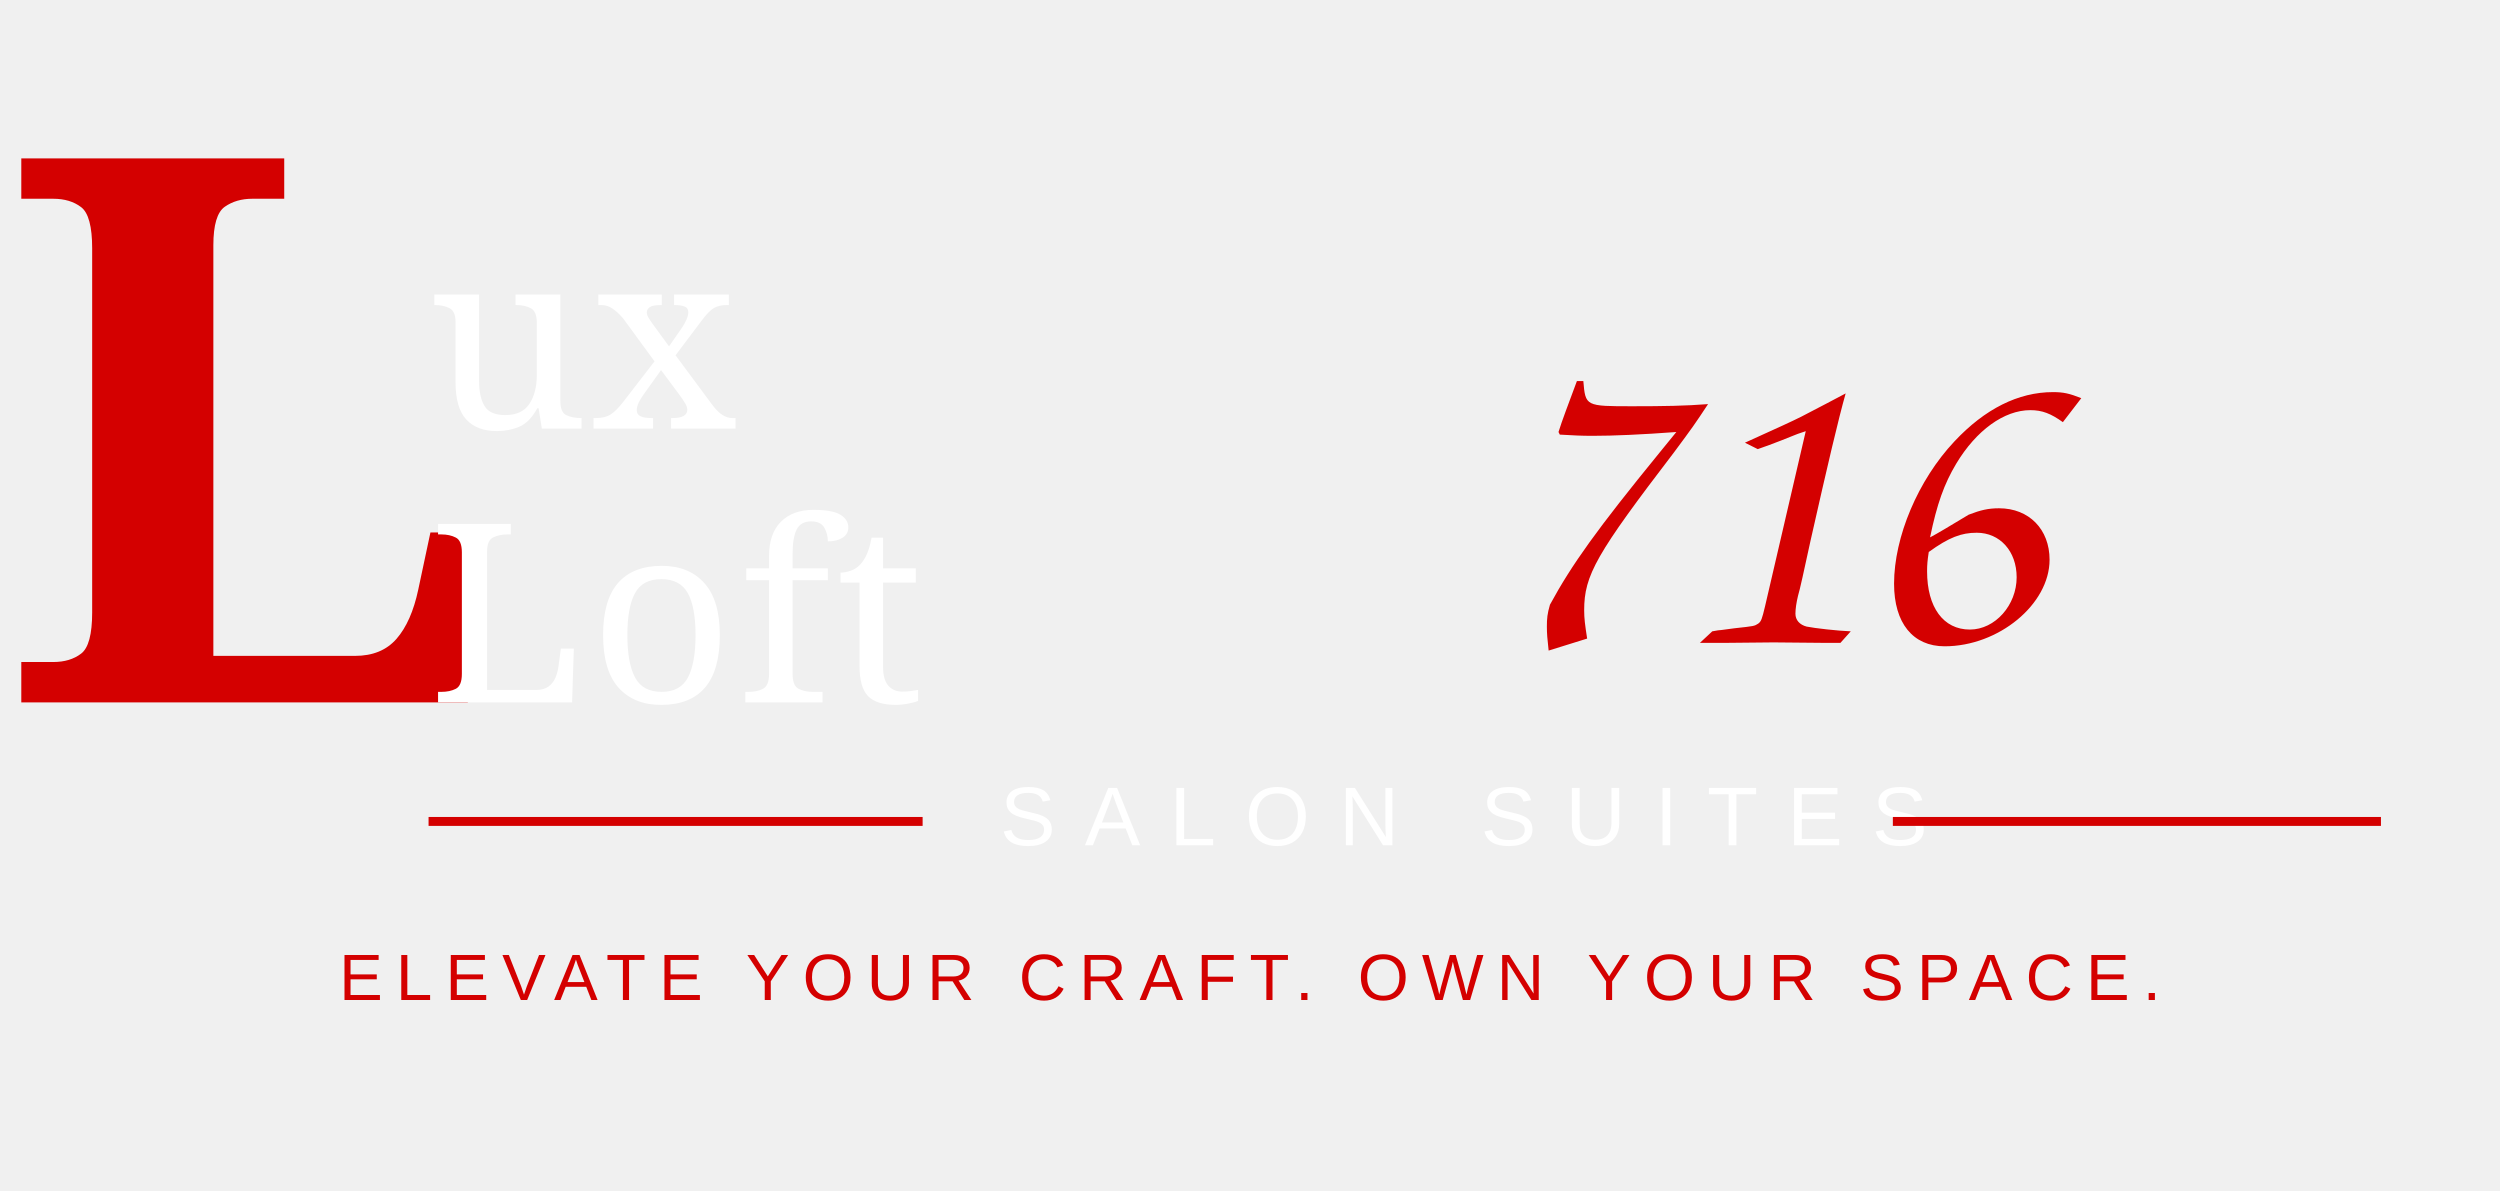
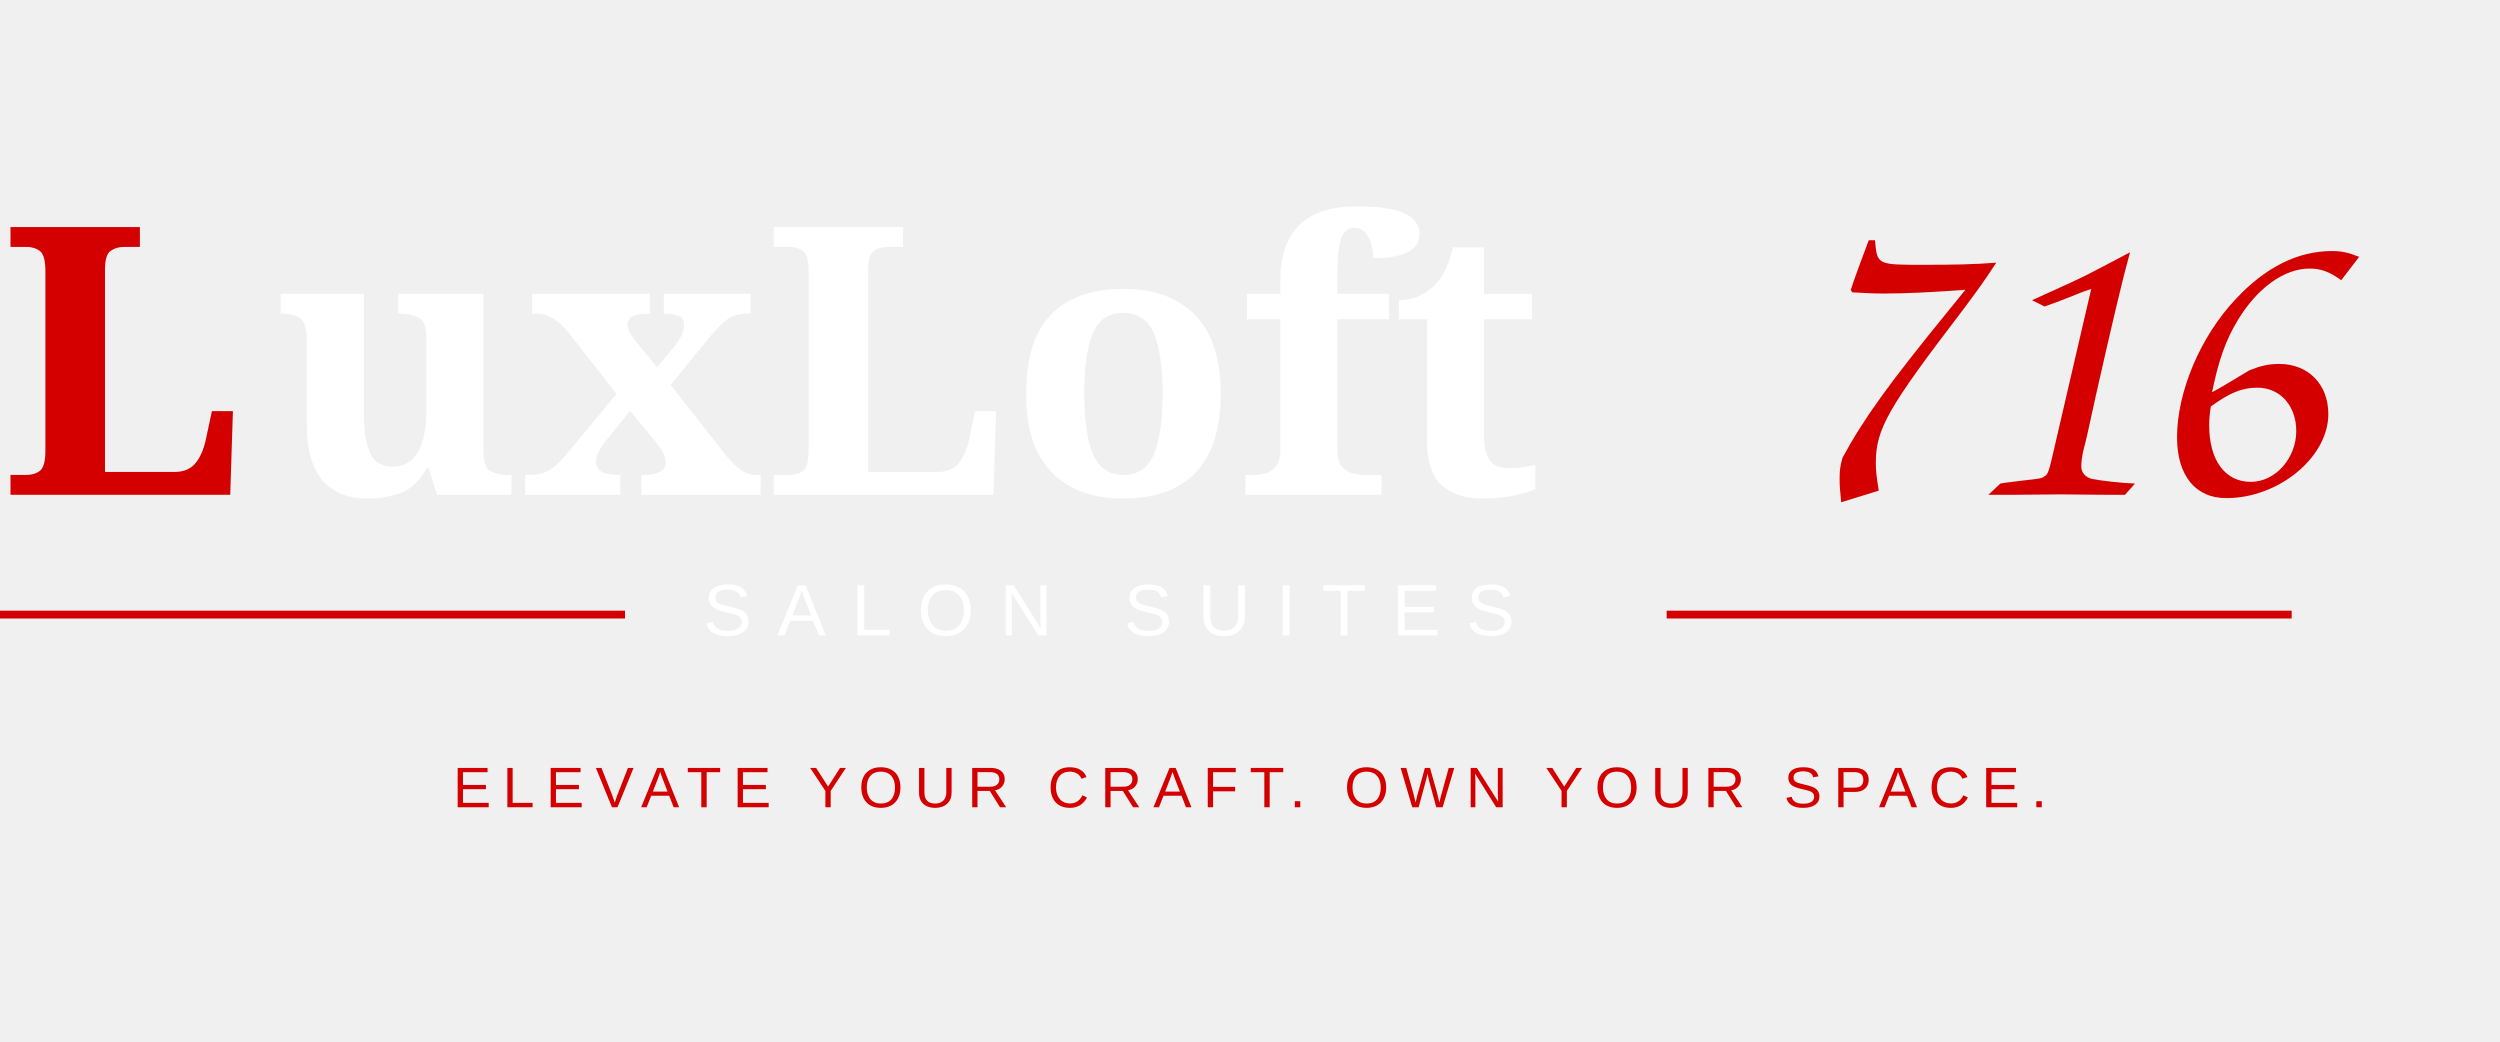
- <svg xmlns="http://www.w3.org/2000/svg" viewBox="0 0 420 200" fill="none" aria-label="LuxLoft716 Salon Suites">
-   <text x="0" y="118" font-family="Georgia, 'Playfair Display', serif" font-size="128" font-weight="700" fill="#d40000">L</text>
-   <text x="72" y="72" font-family="Georgia, 'Playfair Display', serif" font-size="42" font-weight="500" fill="#ffffff" letter-spacing="0.02em">ux</text>
-   <text x="72" y="118" font-family="Georgia, 'Playfair Display', serif" font-size="42" font-weight="500" fill="#ffffff" letter-spacing="0.02em">Loft</text>
-   <text x="248" y="108" font-family="'Brush Script MT', cursive" font-size="72" fill="#d40000">716</text>
-   <line x1="72" y1="138" x2="155" y2="138" stroke="#d40000" stroke-width="1.5" />
-   <text x="168" y="142" font-family="Arial, sans-serif" font-size="14" fill="#ffffff" letter-spacing="0.35em">SALON SUITES</text>
-   <line x1="318" y1="138" x2="400" y2="138" stroke="#d40000" stroke-width="1.5" />
-   <text x="210" y="168" text-anchor="middle" font-family="Arial, sans-serif" font-size="11" fill="#d40000" letter-spacing="0.2em">ELEVATE YOUR CRAFT. OWN YOUR SPACE.</text>
+ <svg xmlns="http://www.w3.org/2000/svg" viewBox="0 0 480 200" fill="none" aria-label="LuxLoft716 Salon Suites">
+   <text x="0" y="95" font-family="Georgia, 'Playfair Display', serif" font-size="72" font-weight="700" fill="#d40000">L</text>
+   <text x="52" y="95" font-family="Georgia, 'Playfair Display', serif" font-size="72" font-weight="700" fill="#ffffff">uxLoft</text>
+   <text x="340" y="95" font-family="'Brush Script MT', cursive" font-size="80" fill="#d40000">716</text>
+   <line x1="0" y1="118" x2="120" y2="118" stroke="#d40000" stroke-width="1.5" />
+   <text x="135" y="122" font-family="Arial, sans-serif" font-size="14" fill="#ffffff" letter-spacing="0.35em">SALON SUITES</text>
+   <line x1="320" y1="118" x2="440" y2="118" stroke="#d40000" stroke-width="1.5" />
+   <text x="240" y="155" text-anchor="middle" font-family="Arial, sans-serif" font-size="11" fill="#d40000" letter-spacing="0.2em">ELEVATE YOUR CRAFT. OWN YOUR SPACE.</text>
</svg>
